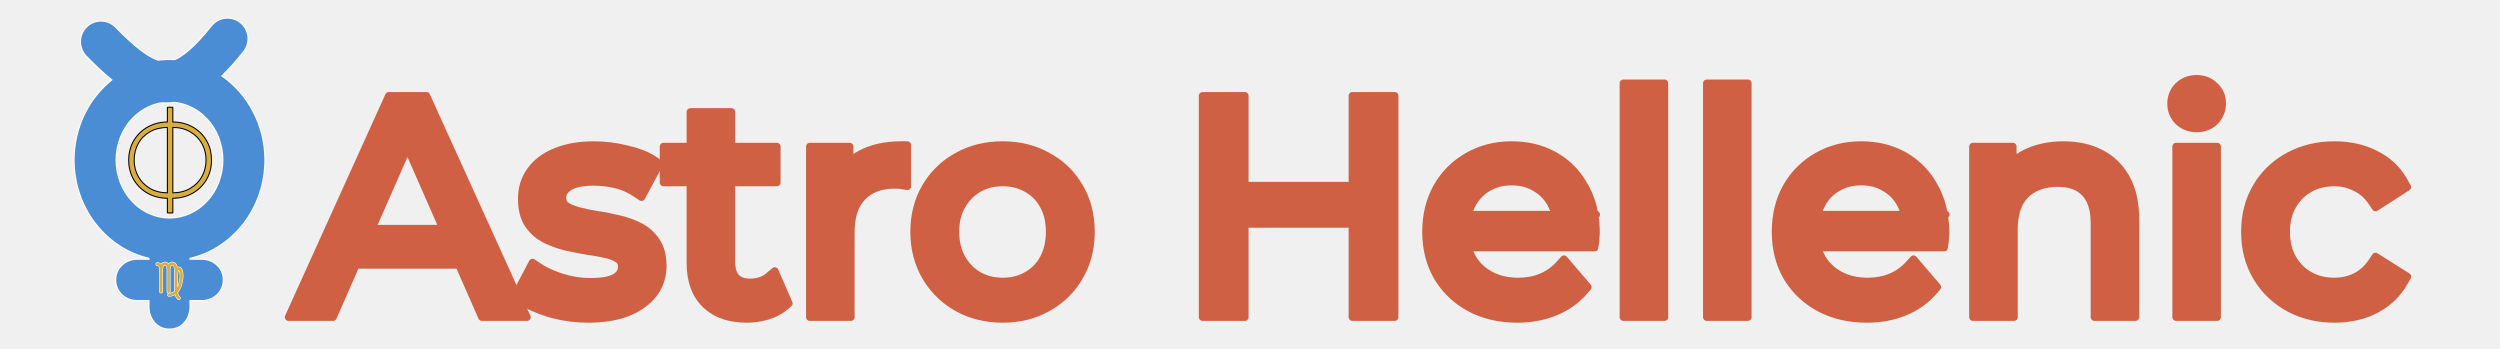
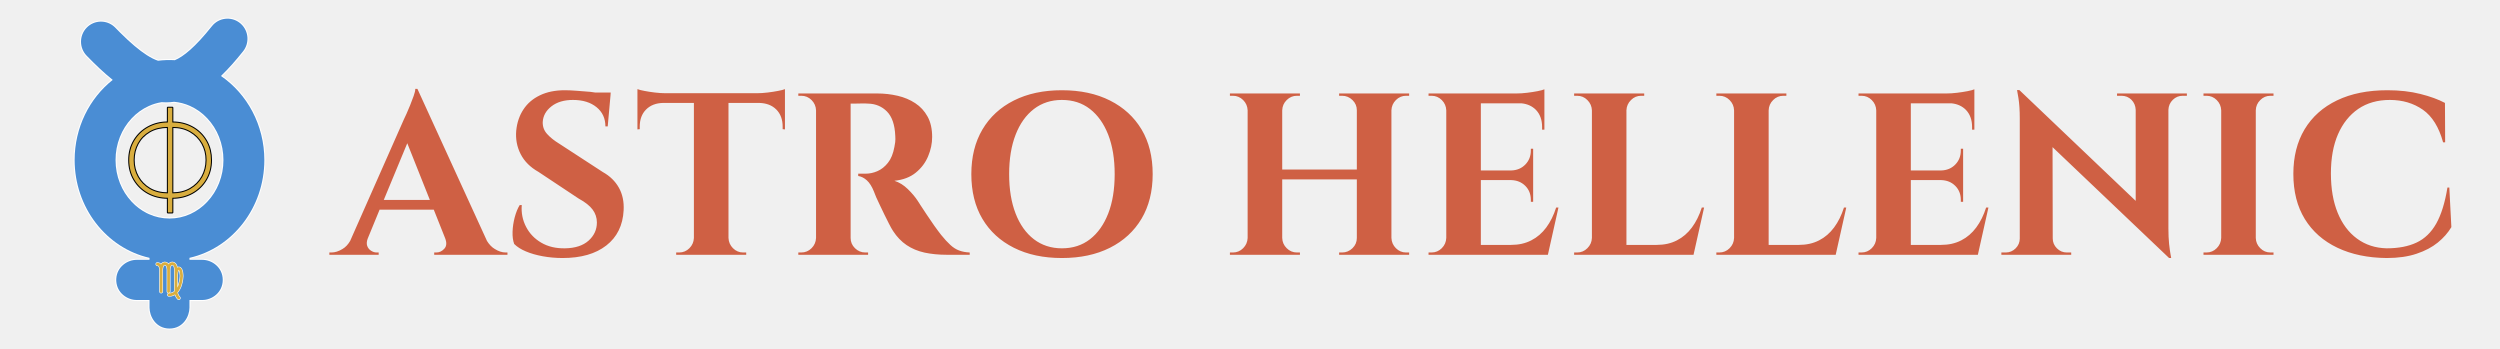
<svg xmlns="http://www.w3.org/2000/svg" fill="none" viewBox="0 0 402 56">
  <g transform="translate(12 3) scale(0.5547) translate(-23 -5.0016)">
    <g fill="#FFFFFF" stroke="#FFFFFF" stroke-width="0.6" stroke-linejoin="round">
      <path d="M66.137 45.987a18 18 0 0 0-1.264-6.69v-.002a17 17 0 0 0-3.416-5.398c-1.457-1.552-3.126-2.745-4.968-3.574l-.002-.001a14.4 14.4 0 0 0-4.644-1.221q-1.124.156-2.285.164a17 17 0 0 1-1.359-.05 14.5 14.5 0 0 0-3.688 1.107v.001c-1.84.829-3.509 2.021-4.97 3.576l-.002-.002a17 17 0 0 0-3.41 5.401h-.002a18 18 0 0 0-1.262 6.69c0 2.34.428 4.586 1.264 6.69h-.002a17 17 0 0 0 3.416 5.4 15.6 15.6 0 0 0 4.286 3.247l.684.328c1.9.856 3.904 1.287 5.987 1.287s4.089-.43 5.985-1.285l.002-.002a15.5 15.5 0 0 0 4.97-3.575l.002-.002a17 17 0 0 0 3.414-5.396 18 18 0 0 0 1.264-6.693m11.863 0c0 13.707-9.14 25.53-21.71 28.35v.575H60c2.897 0 5.938 2.24 5.938 5.824 0 3.593-3.05 5.825-5.938 5.825h-3.71v2.223c0 2.463-1.795 6.05-5.79 6.05-3.993 0-5.79-3.585-5.79-6.05V86.56H41c-2.791 0-5.748-2.09-5.93-5.49l-.008-.334.009-.33c.18-3.394 3.129-5.494 5.93-5.494h3.709v-.576C32.14 71.514 23 59.694 23 45.987c0-9.393 4.293-17.903 11.041-23.237-2.474-1.981-4.976-4.35-7.546-7.002a5.85 5.85 0 0 1 .01-8.144 5.766 5.766 0 0 1 8.063-.2l.218.212 1.343 1.363c3.057 3.047 5.597 5.187 7.784 6.588 1.261.808 2.338 1.325 3.268 1.638a26.6 26.6 0 0 1 4.868-.163c2.499-1.049 5.88-3.76 10.754-9.864a5.77 5.77 0 0 1 8.002-1.003l.238.191.222.197c2.222 2.08 2.46 5.537.565 7.91-2.108 2.64-4.231 5.06-6.41 7.146C73.046 26.829 78 35.898 78 45.987" />
      <path d="M41 79.495h19c.75 0 1.355.556 1.355 1.242s-.606 1.24-1.355 1.24H41c-.747 0-1.355-.555-1.355-1.24 0-.686.608-1.242 1.355-1.242" />
      <path d="M51.706 67.912v20.871c0 .811-.54 1.467-1.206 1.467s-1.206-.656-1.206-1.467V67.912z" />
      <path d="M50.5 21.58c12.656 0 22.917 10.928 22.917 24.408S63.157 70.394 50.5 70.394 27.583 59.468 27.583 45.988 37.843 21.58 50.501 21.58M36.2 61.214c1.861 1.981 4.021 3.533 6.43 4.618a19 19 0 0 0 7.87 1.691c2.731 0 5.38-.568 7.87-1.69a20.1 20.1 0 0 0 6.43-4.619 21.6 21.6 0 0 0 4.334-6.844 22.6 22.6 0 0 0 1.587-8.382 22.6 22.6 0 0 0-1.588-8.382 21.6 21.6 0 0 0-4.334-6.847c-1.858-1.979-4.02-3.532-6.43-4.616a19 19 0 0 0-7.869-1.69c-2.732 0-5.378.568-7.87 1.69-2.409 1.084-4.569 2.637-6.43 4.616a21.6 21.6 0 0 0-4.332 6.847 22.6 22.6 0 0 0-1.587 8.382c0 2.908.533 5.727 1.587 8.382a21.6 21.6 0 0 0 4.333 6.844" />
      <path d="M66.385 10.037a1.184 1.184 0 0 1 1.698-.17c.514.434.588 1.216.166 1.746-6.79 8.503-12.52 13.035-18.715 13.068-6.147.033-12.248-4.383-19.748-12.122a1.267 1.267 0 0 1 .002-1.755 1.183 1.183 0 0 1 1.706.002c7.532 7.772 12.986 11.42 18.028 11.394 4.993-.027 10.087-3.679 16.863-12.163" />
    </g>
    <g fill="#4A8DD4">
      <path d="M66.137 45.987a18 18 0 0 0-1.264-6.69v-.002a17 17 0 0 0-3.416-5.398c-1.457-1.552-3.126-2.745-4.968-3.574l-.002-.001a14.4 14.4 0 0 0-4.644-1.221q-1.124.156-2.285.164a17 17 0 0 1-1.359-.05 14.5 14.5 0 0 0-3.688 1.107v.001c-1.84.829-3.509 2.021-4.97 3.576l-.002-.002a17 17 0 0 0-3.41 5.401h-.002a18 18 0 0 0-1.262 6.69c0 2.34.428 4.586 1.264 6.69h-.002a17 17 0 0 0 3.416 5.4 15.6 15.6 0 0 0 4.286 3.247l.684.328c1.9.856 3.904 1.287 5.987 1.287s4.089-.43 5.985-1.285l.002-.002a15.5 15.5 0 0 0 4.97-3.575l.002-.002a17 17 0 0 0 3.414-5.396 18 18 0 0 0 1.264-6.693m11.863 0c0 13.707-9.14 25.53-21.71 28.35v.575H60c2.897 0 5.938 2.24 5.938 5.824 0 3.593-3.05 5.825-5.938 5.825h-3.71v2.223c0 2.463-1.795 6.05-5.79 6.05-3.993 0-5.79-3.585-5.79-6.05V86.56H41c-2.791 0-5.748-2.09-5.93-5.49l-.008-.334.009-.33c.18-3.394 3.129-5.494 5.93-5.494h3.709v-.576C32.14 71.514 23 59.694 23 45.987c0-9.393 4.293-17.903 11.041-23.237-2.474-1.981-4.976-4.35-7.546-7.002a5.85 5.85 0 0 1 .01-8.144 5.766 5.766 0 0 1 8.063-.2l.218.212 1.343 1.363c3.057 3.047 5.597 5.187 7.784 6.588 1.261.808 2.338 1.325 3.268 1.638a26.6 26.6 0 0 1 4.868-.163c2.499-1.049 5.88-3.76 10.754-9.864a5.77 5.77 0 0 1 8.002-1.003l.238.191.222.197c2.222 2.08 2.46 5.537.565 7.91-2.108 2.64-4.231 5.06-6.41 7.146C73.046 26.829 78 35.898 78 45.987" />
      <path d="M41 79.495h19c.75 0 1.355.556 1.355 1.242s-.606 1.24-1.355 1.24H41c-.747 0-1.355-.555-1.355-1.24 0-.686.608-1.242 1.355-1.242" />
      <path d="M51.706 67.912v20.871c0 .811-.54 1.467-1.206 1.467s-1.206-.656-1.206-1.467V67.912z" />
      <path d="M50.5 21.58c12.656 0 22.917 10.928 22.917 24.408S63.157 70.394 50.5 70.394 27.583 59.468 27.583 45.988 37.843 21.58 50.501 21.58M36.2 61.214c1.861 1.981 4.021 3.533 6.43 4.618a19 19 0 0 0 7.87 1.691c2.731 0 5.38-.568 7.87-1.69a20.1 20.1 0 0 0 6.43-4.619 21.6 21.6 0 0 0 4.334-6.844 22.6 22.6 0 0 0 1.587-8.382 22.6 22.6 0 0 0-1.588-8.382 21.6 21.6 0 0 0-4.334-6.847c-1.858-1.979-4.02-3.532-6.43-4.616a19 19 0 0 0-7.869-1.69c-2.732 0-5.378.568-7.87 1.69-2.409 1.084-4.569 2.637-6.43 4.616a21.6 21.6 0 0 0-4.332 6.847 22.6 22.6 0 0 0-1.587 8.382c0 2.908.533 5.727 1.587 8.382a21.6 21.6 0 0 0 4.333 6.844" />
      <path d="M66.385 10.037a1.184 1.184 0 0 1 1.698-.17c.514.434.588 1.216.166 1.746-6.79 8.503-12.52 13.035-18.715 13.068-6.147.033-12.248-4.383-19.748-12.122a1.267 1.267 0 0 1 .002-1.755 1.183 1.183 0 0 1 1.706.002c7.532 7.772 12.986 11.42 18.028 11.394 4.993-.027 10.087-3.679 16.863-12.163" />
    </g>
    <path d="M51.318 30.828v4.274q3.214.003 5.75 1.396a10.35 10.35 0 0 1 4.001 3.868l.177.31q1.282 2.35 1.281 5.339c0 2.105-.489 3.986-1.472 5.634a10.57 10.57 0 0 1-4.016 3.881v.001q-2.536 1.392-5.72 1.396v4.245h-1.28v-4.245q-3.186-.004-5.722-1.396a10.56 10.56 0 0 1-4.015-3.882c-.983-1.648-1.474-3.529-1.474-5.634q0-3.174 1.488-5.65a10.57 10.57 0 0 1 4.03-3.867q2.55-1.406 5.692-1.396v-4.274zm-1.28 5.555q-3.099.018-5.304 1.293-2.242 1.294-3.432 3.474-1.193 2.184-1.194 4.865 0 2.665 1.222 4.847 1.22 2.183 3.447 3.491h.001q2.227 1.287 5.26 1.294zm1.28 19.264q3.033-.007 5.245-1.294 2.228-1.293 3.448-3.476 1.221-2.198 1.237-4.863.014-2.665-1.208-4.847v-.001q-1.22-2.196-3.463-3.49v-.001q-2.226-1.302-5.259-1.293z" fill="#000000" stroke="#000000" stroke-width="0.6" stroke-linejoin="round" />
    <path d="M51.318 30.828v4.274q3.214.003 5.75 1.396a10.35 10.35 0 0 1 4.001 3.868l.177.31q1.282 2.35 1.281 5.339c0 2.105-.489 3.986-1.472 5.634a10.57 10.57 0 0 1-4.016 3.881v.001q-2.536 1.392-5.72 1.396v4.245h-1.28v-4.245q-3.186-.004-5.722-1.396a10.56 10.56 0 0 1-4.015-3.882c-.983-1.648-1.474-3.529-1.474-5.634q0-3.174 1.488-5.65a10.57 10.57 0 0 1 4.03-3.867q2.55-1.406 5.692-1.396v-4.274zm-1.28 5.555q-3.099.018-5.304 1.293-2.242 1.294-3.432 3.474-1.193 2.184-1.194 4.865 0 2.665 1.222 4.847 1.22 2.183 3.447 3.491h.001q2.227 1.287 5.26 1.294zm1.28 19.264q3.033-.007 5.245-1.294 2.228-1.293 3.448-3.476 1.221-2.198 1.237-4.863.014-2.665-1.208-4.847v-.001q-1.22-2.196-3.463-3.49v-.001q-2.226-1.302-5.259-1.293z" fill="#D9AE3F" />
    <path d="M53.192 86s-.807-.794-.807-1.905v-6.349s0-1.746-1.077-1.746-1.077 1.746-1.077 1.746m0 0v6.35m0-6.35S50.22 76 49.154 76s-1.077 1.746-1.077 1.746m0 6.35v-6.35m0 0s0-1.587-1.077-1.587m5.385 3.492s0-2.222.807-2.222c.808 0 .808 2.222.808 2.222s-.135 5.397-3.635 5.397" stroke="#FFFFFF" stroke-width="1.1" stroke-linecap="round" stroke-linejoin="round" />
    <path d="M53.192 86s-.807-.794-.807-1.905v-6.349s0-1.746-1.077-1.746-1.077 1.746-1.077 1.746m0 0v6.35m0-6.35S50.22 76 49.154 76s-1.077 1.746-1.077 1.746m0 6.35v-6.35m0 0s0-1.587-1.077-1.587m5.385 3.492s0-2.222.807-2.222c.808 0 .808 2.222.808 2.222s-.135 5.397-3.635 5.397" stroke="#D9AE3F" stroke-width="0.8" stroke-linecap="round" stroke-linejoin="round" />
  </g>
-   <path fill="#CF6044" d="M375.409 50.288q-3.888 0-6.96-1.68-3.024-1.68-4.752-4.608t-1.728-6.72 1.728-6.72 4.752-4.56q3.072-1.68 6.96-1.68 3.456 0 6.144 1.392 2.736 1.344 4.224 4.032L382.273 32q-1.248-1.872-3.072-2.736a8.3 8.3 0 0 0-3.84-.912q-2.496 0-4.464 1.104t-3.12 3.12q-1.152 1.968-1.152 4.704t1.152 4.752 3.12 3.12 4.464 1.104q2.064 0 3.84-.864 1.824-.912 3.072-2.784l3.504 2.208q-1.488 2.64-4.224 4.08-2.688 1.392-6.144 1.392" />
-   <path fill="#CF6044" d="M350.915 50V24.56h4.608V50zm2.304-30.336q-1.344 0-2.256-.864-.864-.864-.864-2.112 0-1.296.864-2.16.912-.864 2.256-.864t2.208.864q.912.816.912 2.064 0 1.296-.864 2.208-.864.864-2.256.864" />
-   <path fill="#CF6044" d="M318.243 50V24.56h4.416v6.864l-.72-1.824q1.248-2.496 3.84-3.888t6.048-1.392q3.12 0 5.472 1.2 2.4 1.2 3.744 3.648t1.344 6.192V50h-4.608V35.888q0-3.696-1.824-5.568-1.776-1.872-5.04-1.872-2.448 0-4.272.96t-2.832 2.832q-.96 1.872-.96 4.656V50z" />
-   <path fill="#CF6044" d="M300.18 50.288q-4.08 0-7.2-1.68-3.072-1.68-4.8-4.608-1.68-2.928-1.68-6.72t1.632-6.72q1.68-2.928 4.56-4.56 2.928-1.68 6.576-1.68 3.696 0 6.528 1.632t4.416 4.608q1.632 2.928 1.632 6.864 0 .288-.048.672 0 .384-.048.72H290.1v-3.312h19.248l-1.872 1.152q.048-2.448-1.008-4.368a7.5 7.5 0 0 0-2.928-2.976q-1.824-1.104-4.272-1.104-2.4 0-4.272 1.104-1.872 1.056-2.928 3.024-1.056 1.92-1.056 4.416v.768q0 2.544 1.152 4.56 1.2 1.968 3.312 3.072t4.848 1.104q2.256 0 4.08-.768a8.94 8.94 0 0 0 3.264-2.304l2.544 2.976q-1.728 2.016-4.32 3.072-2.544 1.056-5.712 1.056" />
-   <path fill="#CF6044" d="M275.446 50V14.384h4.608V50z" />
-   <path fill="#CF6044" d="M262.04 50V14.384h4.608V50z" />
-   <path fill="#CF6044" d="M243.977 50.288q-4.08 0-7.2-1.68-3.072-1.68-4.8-4.608-1.68-2.928-1.68-6.72t1.632-6.72q1.68-2.928 4.56-4.56 2.928-1.68 6.576-1.68 3.696 0 6.528 1.632t4.416 4.608q1.632 2.928 1.632 6.864 0 .288-.048.672 0 .384-.048.72h-21.648v-3.312h19.248l-1.872 1.152q.048-2.448-1.008-4.368a7.5 7.5 0 0 0-2.928-2.976q-1.824-1.104-4.272-1.104-2.4 0-4.272 1.104-1.872 1.056-2.928 3.024-1.056 1.92-1.056 4.416v.768q0 2.544 1.152 4.56 1.2 1.968 3.312 3.072t4.848 1.104q2.256 0 4.08-.768a8.94 8.94 0 0 0 3.264-2.304l2.544 2.976q-1.728 2.016-4.32 3.072-2.544 1.056-5.712 1.056" />
-   <path fill="#CF6044" d="M218.464 50V16.4h4.8V50zm-24.096 0V16.4h4.8V50zm4.32-14.976v-4.176h20.208v4.176z" />
-   <path fill="#CF6044" d="M161.233 50.288q-3.84 0-6.816-1.68A12.5 12.5 0 0 1 149.713 44q-1.728-2.976-1.728-6.72 0-3.792 1.728-6.72a12.15 12.15 0 0 1 4.704-4.56q2.976-1.68 6.816-1.68 3.792 0 6.768 1.68 3.024 1.632 4.704 4.56 1.728 2.88 1.728 6.72 0 3.792-1.728 6.72-1.68 2.928-4.704 4.608-2.976 1.68-6.768 1.68m0-4.032q2.448 0 4.368-1.104a7.8 7.8 0 0 0 3.072-3.12q1.104-2.064 1.104-4.752 0-2.736-1.104-4.704a7.8 7.8 0 0 0-3.072-3.12q-1.92-1.104-4.368-1.104t-4.368 1.104-3.072 3.12q-1.152 1.968-1.152 4.704 0 2.688 1.152 4.752 1.152 2.016 3.072 3.12t4.368 1.104" />
-   <path fill="#CF6044" d="M131.212 50V24.56h4.416v6.912l-.432-1.728q1.056-2.64 3.552-4.032t6.144-1.392v4.464a3.5 3.5 0 0 0-.576-.048h-.48q-3.696 0-5.856 2.208t-2.16 6.384V50z" />
-   <path fill="#CF6044" d="M120.073 50.288q-3.84 0-5.952-2.064t-2.112-5.904V18.992h4.608v23.136q0 2.064 1.008 3.168 1.056 1.104 2.976 1.104 2.16 0 3.6-1.2l1.44 3.312q-1.056.912-2.544 1.344-1.44.432-3.024.432m-12.384-21.936V24.56h16.224v3.792z" />
-   <path fill="#CF6044" d="M94.586 50.288q-3.168 0-6.048-.864-2.832-.864-4.464-2.112l1.92-3.648q1.632 1.104 4.032 1.872t4.896.768q3.216 0 4.608-.912 1.44-.912 1.44-2.544 0-1.2-.864-1.872t-2.304-1.008a32 32 0 0 0-3.12-.576 66 66 0 0 1-3.456-.672 15.4 15.4 0 0 1-3.168-1.152 6.25 6.25 0 0 1-2.304-2.064q-.864-1.344-.864-3.552 0-2.304 1.296-4.032t3.648-2.64q2.4-.96 5.664-.96 2.496 0 5.04.624 2.592.576 4.224 1.68l-1.968 3.648q-1.728-1.152-3.6-1.584a16.6 16.6 0 0 0-3.744-.432q-3.024 0-4.512 1.008-1.488.96-1.488 2.496 0 1.296.864 2.016.912.672 2.304 1.056 1.44.384 3.168.672 1.728.24 3.456.672 1.728.384 3.12 1.104a5.87 5.87 0 0 1 2.304 2.016q.912 1.296.912 3.456 0 2.304-1.344 3.984t-3.792 2.64q-2.448.912-5.856.912" />
-   <path fill="#CF6044" d="m47.952 50 15.216-33.6h4.752L83.184 50h-5.04L64.56 19.088h1.92L52.896 50zm6.48-8.4 1.296-3.84H74.64l1.392 3.84z" />
-   <path fill="#CF6044" stroke="#CF6044" stroke-width="1.2" stroke-linejoin="round" d="M366.625 37.28q0-2.565 1.013-4.455l.139-.249q1.08-1.89 2.877-2.978l.243-.142q1.968-1.104 4.464-1.104l.512.014a8.2 8.2 0 0 1 3.328.898q1.71.81 2.914 2.506l.158.23 3.504-2.256q-1.488-2.688-4.224-4.032-2.52-1.305-5.715-1.387l-.429-.005q-3.888 0-6.96 1.68-3.024 1.632-4.752 4.56l-.209.37q-1.519 2.795-1.519 6.35l.007.471q.1 3.505 1.721 6.249 1.728 2.928 4.752 4.608 2.88 1.575 6.478 1.673l.482.007q3.24 0 5.805-1.223l.339-.168q2.736-1.44 4.224-4.08l-3.504-2.209q-1.248 1.872-3.072 2.784a8.66 8.66 0 0 1-3.84.864v-1c1.23 0 2.358-.256 3.398-.76 1.042-.523 1.938-1.326 2.682-2.442l.54-.812 5.135 3.236-.468.829c-1.088 1.93-2.639 3.427-4.629 4.474l-.006.003c-1.953 1.011-4.163 1.504-6.604 1.504-2.569 0-4.917-.521-7.022-1.583l-.417-.22-.006-.003c-2.033-1.13-3.668-2.66-4.89-4.584l-.238-.39c-1.253-2.123-1.867-4.542-1.867-7.228s.614-5.105 1.867-7.228c1.245-2.11 2.964-3.758 5.139-4.932 2.209-1.207 4.695-1.8 7.434-1.8 2.433 0 4.636.49 6.584 1.494a10.5 10.5 0 0 1 4.449 4.082l.21.364.453.818-5.118 3.296-.546-.82c-.697-1.045-1.523-1.798-2.476-2.291l-.192-.095-.014-.007-.015-.008a7.3 7.3 0 0 0-3.383-.801c-1.511 0-2.827.333-3.974.976-1.149.645-2.061 1.553-2.741 2.744l-.005.01c-.662 1.13-1.016 2.516-1.016 4.198l.004.312c.038 1.441.346 2.674.895 3.723l.122.221c.638 1.117 1.478 1.985 2.528 2.62l.213.124c1.147.644 2.463.976 3.974.976v1l-.31-.004q-2.155-.06-3.905-.966l-.249-.134a8.1 8.1 0 0 1-2.973-2.872l-.147-.248q-1.08-1.89-1.147-4.413z" />
-   <path fill="#CF6044" stroke="#CF6044" stroke-width="1.2" stroke-linejoin="round" d="M350.915 24.56V50h4.607V24.56zm5.424-7.968q0-1.248-.912-2.064-.756-.756-1.879-.85l-.329-.014q-1.344 0-2.256.864-.864.865-.864 2.16l.013.306q.095 1.05.851 1.806a3.1 3.1 0 0 0 1.927.85l.329.014q1.392 0 2.256-.864.864-.912.864-2.208M356.522 51h-6.607V23.56h6.607zm.817-34.408c0 1.11-.38 2.095-1.138 2.895l-.019.02c-.79.79-1.81 1.157-2.963 1.157-1.062 0-2.011-.328-2.79-.999l-.154-.139-.019-.02c-.768-.767-1.157-1.727-1.157-2.817 0-1.112.381-2.092 1.157-2.868l.019-.02c.808-.764 1.812-1.137 2.944-1.137 1.113 0 2.098.362 2.875 1.12.824.737 1.245 1.698 1.245 2.808" />
-   <path fill="#CF6044" stroke="#CF6044" stroke-width="1.2" stroke-linejoin="round" d="M342.387 35.36q0-3.744-1.344-6.192t-3.744-3.648q-2.205-1.125-5.085-1.196l-.387-.004q-3.456 0-6.048 1.392l-.319.179q-1.715.999-2.801 2.513V24.56h-4.416V50h4.608V36.897q0-2.61.843-4.42l.117-.237q.945-1.755 2.607-2.709l.225-.123q1.824-.96 4.272-.96l.402.007q2.973.11 4.638 1.865l-.726.688c-.947-1-2.335-1.56-4.314-1.56-1.5 0-2.759.293-3.807.845-1.028.541-1.827 1.334-2.407 2.403l-.1.204c-.485 1.04-.75 2.36-.75 3.997V51h-6.608V23.56h6.416v2.354a11 11 0 0 1 1.647-1.083c1.897-1.019 4.081-1.51 6.521-1.51 2.21 0 4.195.424 5.927 1.308h-.001c1.674.839 3.003 2.089 3.976 3.724l.191.333c1 1.822 1.467 4.065 1.467 6.674V51h-6.608V35.888c0-2.168-.501-3.677-1.363-4.677l-.177-.193-.01-.01.726-.688q1.824 1.872 1.824 5.568V50h4.608z" />
-   <path fill="#CF6044" stroke="#CF6044" stroke-width="1.2" stroke-linejoin="round" d="M285.5 37.28c0-2.675.577-5.087 1.759-7.207l.006-.01c1.207-2.105 2.855-3.755 4.934-4.933 2.115-1.212 4.479-1.81 7.07-1.81 2.452 0 4.673.509 6.637 1.55l.39.216c2.05 1.181 3.649 2.851 4.79 4.987.75 1.345 1.255 2.825 1.524 4.43h.272l-.249.153a18 18 0 0 1 .212 2.768l-.015.384a7 7 0 0 1-.037.368q-.003.404-.055.781l-.123.86h-20.31q.25.926.714 1.743c.702 1.15 1.668 2.05 2.92 2.706 1.246.65 2.699.99 4.385.99v1q-2.565 0-4.581-.97l-.266-.134q-2.112-1.104-3.313-3.072a8.7 8.7 0 0 1-1.072-3.264h20.656l.036-.348a6 6 0 0 0 .012-.372q.024-.192.036-.36l.013-.312q0-3.937-1.633-6.864-1.485-2.79-4.066-4.399l-.35-.209q-2.655-1.53-6.069-1.626l-.458-.006q-3.649 0-6.577 1.68l-.355.209q-2.63 1.605-4.204 4.35-1.632 2.93-1.633 6.721l.007.471q.099 3.505 1.674 6.249 1.728 2.928 4.799 4.608 2.925 1.575 6.694 1.673l.507.007q3.168 0 5.712-1.056 2.59-1.055 4.319-3.072l-2.544-2.976a8.94 8.94 0 0 1-3.264 2.304q-1.824.768-4.08.768v-1c1.389 0 2.615-.236 3.693-.69l.007-.004a7.94 7.94 0 0 0 2.904-2.05l.762-.841 3.283 3.839.555.651-.556.65c-1.262 1.471-2.835 2.587-4.702 3.347h-.001c-1.833.759-3.867 1.13-6.088 1.13-2.861 0-5.429-.59-7.675-1.8l-.005-.003c-2.063-1.128-3.717-2.659-4.942-4.586l-.24-.391-.007-.01c-1.216-2.121-1.812-4.537-1.812-7.218m14.072-9.068q2.258.065 3.968 1.1a7.5 7.5 0 0 1 2.929 2.976q.8 1.456.966 3.216h-16.352q.202-1.743.985-3.168 1.056-1.968 2.928-3.024 1.873-1.104 4.273-1.104zm-.303.996c-1.441 0-2.687.33-3.765.966l-.008.005-.009.004c-1.076.607-1.92 1.474-2.538 2.626l-.005.01a7.3 7.3 0 0 0-.662 1.685h13.977a7 7 0 0 0-.667-1.734 6.5 6.5 0 0 0-2.543-2.587l-.013-.007-.014-.008c-1.037-.628-2.277-.96-3.753-.96" />
-   <path fill="#CF6044" stroke="#CF6044" stroke-width="1.2" stroke-linejoin="round" d="M275.446 14.384V50h4.608V14.384zM281.054 51h-6.608V13.384h6.608z" />
-   <path fill="#CF6044" stroke="#CF6044" stroke-width="1.2" stroke-linejoin="round" d="M262.04 14.384V50h4.607V14.384zM267.647 51h-6.607V13.384h6.607z" />
-   <path fill="#CF6044" stroke="#CF6044" stroke-width="1.2" stroke-linejoin="round" d="M229.297 37.28c0-2.675.577-5.087 1.759-7.207l.006-.01c1.207-2.105 2.855-3.755 4.934-4.933 2.115-1.212 4.479-1.81 7.069-1.81 2.453 0 4.674.509 6.638 1.55l.39.216c2.05 1.181 3.649 2.851 4.79 4.987.749 1.345 1.254 2.825 1.524 4.43h.272l-.249.153a18 18 0 0 1 .212 2.768l-.015.384a9 9 0 0 1-.037.368q-.003.404-.055.781l-.123.86h-20.31q.25.926.713 1.743c.703 1.15 1.669 2.05 2.921 2.706 1.245.65 2.698.99 4.385.99v1q-2.565 0-4.581-.97l-.267-.134q-2.112-1.104-3.312-3.072a8.7 8.7 0 0 1-1.072-3.264h20.656l.036-.348a6 6 0 0 0 .012-.372q.024-.192.036-.36l.013-.312q0-3.937-1.633-6.864-1.485-2.79-4.067-4.399l-.349-.209q-2.655-1.53-6.07-1.626l-.458-.006q-3.648 0-6.576 1.68l-.355.209q-2.63 1.605-4.204 4.35-1.632 2.93-1.633 6.721l.007.471q.098 3.505 1.674 6.249 1.727 2.928 4.799 4.608 2.925 1.575 6.694 1.673l.507.007q3.167 0 5.711-1.056 2.592-1.055 4.32-3.072l-2.544-2.976a8.94 8.94 0 0 1-3.264 2.304q-1.824.768-4.08.768v-1c1.389 0 2.615-.236 3.692-.69l.008-.004a7.94 7.94 0 0 0 2.904-2.05l.762-.841 3.283 3.839.555.651-.556.65c-1.262 1.471-2.835 2.587-4.703 3.347h-.001c-1.832.759-3.866 1.13-6.087 1.13-2.861 0-5.429-.59-7.675-1.8l-.005-.003c-2.064-1.128-3.717-2.659-4.943-4.586l-.239-.391-.007-.01c-1.217-2.121-1.812-4.537-1.812-7.218m14.072-9.068q2.258.065 3.968 1.1a7.5 7.5 0 0 1 2.929 2.976q.8 1.456.965 3.216H234.88q.202-1.743.985-3.168 1.056-1.968 2.928-3.024 1.872-1.104 4.272-1.104zm-.304.996c-1.44 0-2.686.33-3.764.966l-.008.005-.009.004c-1.076.607-1.92 1.474-2.538 2.626l-.005.01a7.2 7.2 0 0 0-.662 1.685h13.977a7 7 0 0 0-.667-1.734 6.5 6.5 0 0 0-2.543-2.587l-.013-.007-.014-.008c-1.037-.628-2.277-.96-3.754-.96" />
-   <path fill="#CF6044" stroke="#CF6044" stroke-width="1.2" stroke-linejoin="round" d="M199.168 16.4h-4.8V50h4.8V35.024h19.296V50h4.8V16.4h-4.8v14.448h-19.296zM224.264 51h-6.8V36.024h-17.296V51h-6.8V15.4h6.8v14.448h17.296V15.4h6.8z" />
-   <path fill="#CF6044" stroke="#CF6044" stroke-width="1.2" stroke-linejoin="round" d="M174.433 37.28q0-3.84-1.728-6.72-1.68-2.928-4.704-4.56-2.79-1.575-6.298-1.674l-.471-.006q-3.839 0-6.815 1.68a12.15 12.15 0 0 0-4.704 4.56l-.209.37q-1.52 2.795-1.52 6.35l.007.465q.102 3.465 1.722 6.255a12.5 12.5 0 0 0 4.704 4.608q2.79 1.575 6.339 1.673l.476.007q3.792 0 6.769-1.68 3.024-1.68 4.704-4.608 1.62-2.745 1.721-6.249zm-5.657 0c0-1.583-.299-2.905-.86-3.999l-.115-.216-.005-.008a6.8 6.8 0 0 0-2.685-2.729l-.008-.005c-1.113-.64-2.395-.971-3.871-.971s-2.756.331-3.869.971c-1.118.643-2.018 1.552-2.702 2.75l-.005.008c-.662 1.13-1.015 2.517-1.015 4.2l.004.305c.041 1.511.387 2.82 1.016 3.95.642 1.123 1.472 1.991 2.495 2.625l.207.124c1.113.64 2.394.97 3.869.97v1q-2.294 0-4.126-.969l-.241-.134q-1.8-1.035-2.926-2.872l-.146-.248q-1.08-1.935-1.147-4.419l-.005-.333q0-2.565 1.012-4.455l.14-.249q1.08-1.89 2.835-2.978l.237-.142q1.92-1.104 4.367-1.104t4.369 1.104a7.8 7.8 0 0 1 3.072 3.12q1.103 1.968 1.103 4.704l-.004.333q-.064 2.485-1.099 4.42a7.8 7.8 0 0 1-3.072 3.12q-1.92 1.103-4.369 1.103v-1c1.476 0 2.758-.331 3.871-.97l.008-.006a6.8 6.8 0 0 0 2.685-2.728c.644-1.209.98-2.624.98-4.272m6.65.5c-.072 2.482-.684 4.73-1.855 6.717-1.213 2.114-2.914 3.78-5.085 4.985h-.001c-2.148 1.21-4.574 1.806-7.253 1.806-2.71 0-5.155-.595-7.307-1.81a13.5 13.5 0 0 1-4.835-4.58l-.238-.39-.004-.006c-1.248-2.15-1.864-4.566-1.864-7.222 0-2.685.615-5.105 1.868-7.228a13.15 13.15 0 0 1 5.084-4.929c2.149-1.21 4.59-1.803 7.296-1.803 2.681 0 5.11.595 7.26 1.809h-.001c2.164 1.171 3.861 2.813 5.071 4.917 1.258 2.096 1.871 4.52 1.871 7.234z" />
-   <path fill="#CF6044" stroke="#CF6044" stroke-width="1.2" stroke-linejoin="round" d="M131.212 24.56V50h4.607V37.328q0-3.916 1.899-6.1l.261-.284q2.026-2.07 5.401-2.2l.456-.008h.479q.288 0 .577.048V24.32q-3.648 0-6.144 1.392l-.307.179a7.74 7.74 0 0 0-2.813 2.934V24.56zm5.416 1.43a9.3 9.3 0 0 1 1.633-1.151c1.848-1.031 4.074-1.519 6.631-1.519h1v6.645l-1.164-.195a3 3 0 0 0-.207-.026l-.206-.008h-.479c-2.252 0-3.926.665-5.142 1.908-1.2 1.227-1.875 3.068-1.875 5.684V51h-6.607V23.56h6.416z" />
-   <path fill="#CF6044" stroke="#CF6044" stroke-width="1.2" stroke-linejoin="round" d="M116.617 42.128V28.352h7.296V24.56h-7.296v-5.568h-4.608v5.568h-4.321v3.792h4.321V42.32l.008.473q.124 3.495 2.104 5.43 1.98 1.936 5.479 2.057l.472.008q1.584 0 3.025-.432 1.488-.432 2.544-1.344l-1.44-3.312q-1.44 1.2-3.6 1.2v-1c1.243 0 2.206-.34 2.96-.968l1.025-.855 2.266 5.211-.558.48c-.824.712-1.804 1.224-2.919 1.547a11.5 11.5 0 0 1-3.303.473c-2.568 0-4.72-.65-6.335-2.057l-.315-.291c-1.654-1.616-2.413-3.875-2.413-6.62V29.352h-4.321V23.56h4.321v-5.568h6.608v5.568h7.296v5.792h-7.296v12.776l.014.437c.062.966.335 1.614.722 2.044.469.488 1.17.791 2.248.791v1l-.237-.005q-1.749-.065-2.739-1.1-.945-1.034-1.004-2.913z" />
-   <path fill="#CF6044" stroke="#CF6044" stroke-width="1.2" stroke-linejoin="round" d="m85.629 42.21.925.626c.867.586 1.934 1.11 3.215 1.56l.562.188q2.252.72 4.59.72v1q-2.183 0-4.294-.588l-.602-.18q-2.4-.768-4.03-1.872l-1.92 3.648q1.63 1.248 4.463 2.112 2.52.756 5.26.85l.788.014q3.408 0 5.855-.912 2.295-.9 3.621-2.433l.171-.207q1.26-1.575 1.339-3.699l.006-.285q0-2.16-.912-3.456a5.8 5.8 0 0 0-1.953-1.827l-.351-.189q-1.218-.63-2.693-1.003l-.427-.101a33 33 0 0 0-3.456-.672 36 36 0 0 1-2.43-.486l-.738-.186q-1.218-.336-2.068-.892l-.236-.164q-.756-.63-.851-1.7l-.013-.316q0-1.536 1.487-2.496 1.49-1.008 4.513-1.008l.468.007a16.7 16.7 0 0 1 3.276.425q1.872.433 3.6 1.585l1.968-3.649q-1.632-1.104-4.224-1.68a21.3 21.3 0 0 0-4.415-.614l-.625-.01q-3.264 0-5.664.96l-.29.117q-2.143.903-3.358 2.523-1.296 1.728-1.296 4.032l.013.538q.095 1.838.85 3.014a6.25 6.25 0 0 0 2.305 2.064q1.44.72 3.168 1.152a66 66 0 0 0 3.456.672 32 32 0 0 1 3.12.576q1.44.336 2.303 1.008.864.671.865 1.872 0 1.631-1.44 2.544-1.392.912-4.608.912v-1c2.101 0 3.387-.308 4.06-.748l.006-.004.007-.005c.686-.435.975-.972.975-1.7 0-.46-.131-.76-.37-.989l-.108-.092c-.43-.334-1.052-.622-1.918-.825h-.007a29 29 0 0 0-2.2-.435l-.823-.123-.013-.002-.013-.003a67 67 0 0 1-2.632-.493l-.877-.189-.026-.006a16.7 16.7 0 0 1-2.981-1.04l-.392-.187-.011-.006-.012-.007a7.3 7.3 0 0 1-2.402-2.023l-.268-.375-.004-.007c-.712-1.108-1.023-2.5-1.023-4.093 0-1.737.493-3.295 1.496-4.632.994-1.325 2.374-2.308 4.087-2.972 1.742-.695 3.758-1.028 6.025-1.028q2.623 0 5.278.653c1.689.377 3.137.925 4.314 1.67l.232.153.749.507-2.919 5.41-.913-.608c-1.059-.707-2.149-1.184-3.27-1.443a15.6 15.6 0 0 0-3.519-.406c-1.938 0-3.203.33-3.951.836l-.01.007-.008.006c-.758.488-1.03 1.027-1.03 1.655l.008.22c.04.476.214.783.475 1.008.483.35 1.123.652 1.95.88q1.383.369 3.066.65 1.77.246 3.534.688 1.825.406 3.337 1.186a6.87 6.87 0 0 1 2.677 2.35c.753 1.08 1.08 2.447 1.08 4.01l-.006.325c-.06 1.614-.575 3.055-1.557 4.283-1.028 1.284-2.449 2.257-4.208 2.947l-.008.003-.008.003c-1.772.66-3.848.975-6.205.975q-2.894 0-5.574-.693l-.761-.213-.005-.001c-1.834-.56-3.362-1.253-4.547-2.103l-.232-.172-.671-.512z" />
-   <path fill="#CF6044" stroke="#CF6044" stroke-width="1.2" stroke-linejoin="round" d="M68.565 15.4 84.736 51h-7.245L73.8 42.6H57.24L53.55 51H46.4l15.856-35.013.266-.587zm-5.397 1L47.952 50h4.945l3.69-8.4h17.865l3.692 8.4h5.04L67.92 16.4zm9.597 21.36h-14.49l7.244-16.487zm-12.958-1h11.426L65.52 23.758z" />
+   <path fill="#CF6044" d="M67.12 14.29 78.31 38.75Q78.86 39.63 79.57 40.04Q80.46 40.6 81.31 40.6H81.6V40.97H69.82V40.6H70.16Q70.9 40.6 71.45 39.99Q72.01 39.38 71.56 38.26L69.75 33.71H61.04L59.11 38.41Q58.89 39.04 59.04 39.52Q59.22 40.04 59.67 40.32Q60.11 40.6 60.56 40.6H60.89V40.97H52.96V40.6H53.3Q54.15 40.6 55.07 40.04Q55.78 39.63 56.3 38.75L64.97 19.14Q65.08 18.92 65.36 18.31Q65.63 17.7 65.95 16.92Q66.26 16.14 66.52 15.42Q66.78 14.7 66.78 14.29ZM61.71 32.15H69.12L65.49 23.03ZM90.83 14.51Q91.57 14.51 92.66 14.59Q93.76 14.66 94.94 14.77Q95.35 14.85 95.72 14.88H98.2L98.17 15.33Q98.17 15.33 98.17 15.33L97.72 20.33H97.35Q97.35 18.4 95.93 17.24Q94.5 16.07 92.13 16.07Q89.98 16.07 88.66 17.11Q87.35 18.14 87.27 19.63Q87.24 20.74 87.98 21.55Q88.72 22.37 89.87 23.07L96.94 27.67Q98.65 28.63 99.52 30.19Q100.39 31.74 100.28 33.82Q100.09 37.45 97.5 39.47Q94.91 41.49 90.46 41.49Q88.83 41.49 87.29 41.21Q85.75 40.93 84.57 40.43Q83.38 39.93 82.68 39.23Q82.38 38.41 82.42 37.26Q82.46 36.11 82.77 34.93Q83.09 33.74 83.57 32.97H83.9Q83.75 34.85 84.59 36.47Q85.42 38.08 87.03 39.02Q88.64 39.97 90.87 39.93Q93.31 39.89 94.65 38.69Q95.98 37.49 95.98 35.78Q95.98 34.63 95.3 33.71Q94.61 32.78 93.05 31.93L86.57 27.63Q84.61 26.52 83.72 24.78Q82.83 23.03 83.01 21Q83.2 19.07 84.16 17.61Q85.12 16.14 86.81 15.33Q88.5 14.51 90.83 14.51ZM126.22 14.33V20.81L125.85 20.77V20.37Q125.85 18.63 124.83 17.61Q123.81 16.59 122.07 16.55H117.14V38.26Q117.18 39.23 117.86 39.91Q118.55 40.6 119.51 40.6H119.99V40.97H108.73V40.6H109.21Q110.17 40.6 110.86 39.91Q111.54 39.23 111.58 38.26V16.55H106.62Q104.91 16.59 103.89 17.61Q102.87 18.63 102.87 20.37V20.77L102.5 20.81V14.33Q102.87 14.48 103.63 14.62Q104.39 14.77 105.32 14.88Q106.24 14.99 107.02 14.99H121.7Q122.51 14.99 123.42 14.88Q124.33 14.77 125.1 14.62Q125.88 14.48 126.22 14.33ZM131.22 38.26V17.74Q131.18 16.77 130.5 16.09Q129.81 15.4 128.85 15.4H128.37V15.03H141.07Q142.74 15.03 144.34 15.4Q145.93 15.77 147.17 16.59Q148.41 17.4 149.15 18.74Q149.89 20.07 149.89 22.03Q149.89 23.59 149.24 25.13Q148.6 26.67 147.26 27.76Q145.93 28.85 143.82 29.07Q145 29.45 145.98 30.41Q146.97 31.37 147.6 32.34Q147.63 32.41 148.02 33Q148.41 33.6 148.99 34.47Q149.56 35.34 150.19 36.23Q150.82 37.12 151.34 37.78Q152.15 38.78 152.82 39.39Q153.49 40.01 154.23 40.28Q154.97 40.56 155.93 40.6V40.97H152.3Q150.3 40.97 148.67 40.62Q147.04 40.26 145.78 39.41Q144.52 38.56 143.59 37.12Q143.3 36.67 142.95 35.98Q142.59 35.3 142.22 34.52Q141.85 33.74 141.5 33.02Q141.15 32.3 140.89 31.71Q140.63 31.11 140.52 30.78Q140.04 29.59 139.39 29Q138.74 28.41 138 28.3V27.93H139.15Q140.15 27.93 141.09 27.52Q142.04 27.11 142.78 26.18Q143.52 25.26 143.82 23.63Q143.89 23.29 143.95 22.85Q144 22.4 143.96 21.85Q143.85 19.18 142.63 17.94Q141.41 16.7 139.59 16.66Q139.07 16.62 138.46 16.64Q137.85 16.66 137.37 16.66H136.78V38.26Q136.78 39.23 137.48 39.91Q138.18 40.6 139.15 40.6H139.59V40.97H128.37V40.6H128.85Q129.81 40.6 130.5 39.91Q131.18 39.23 131.22 38.26ZM170.75 14.51Q175.2 14.51 178.48 16.16Q181.76 17.81 183.56 20.81Q185.35 23.81 185.35 28Q185.35 32.15 183.56 35.17Q181.76 38.19 178.48 39.84Q175.2 41.49 170.75 41.49Q166.31 41.49 163.03 39.84Q159.75 38.19 157.97 35.19Q156.19 32.19 156.19 28Q156.19 23.85 157.97 20.83Q159.75 17.81 163.03 16.16Q166.31 14.51 170.75 14.51ZM170.75 39.93Q173.39 39.93 175.27 38.47Q177.16 37 178.2 34.34Q179.24 31.67 179.24 28Q179.24 24.33 178.2 21.66Q177.16 19 175.27 17.53Q173.39 16.07 170.75 16.07Q168.16 16.07 166.25 17.53Q164.34 19 163.31 21.66Q162.27 24.33 162.27 28Q162.27 31.67 163.31 34.34Q164.34 37 166.25 38.47Q168.16 39.93 170.75 39.93ZM200.62 38.26V17.74Q200.58 16.77 199.9 16.09Q199.21 15.4 198.25 15.4H197.77V15.03H209.03V15.4H208.55Q207.59 15.4 206.9 16.09Q206.21 16.77 206.18 17.74V27.26H218.18V17.74Q218.18 16.77 217.48 16.09Q216.77 15.4 215.81 15.4H215.33V15.03H226.59V15.4H226.11Q225.15 15.4 224.46 16.09Q223.78 16.77 223.74 17.74V38.26Q223.78 39.23 224.46 39.91Q225.15 40.6 226.11 40.6H226.59V40.97H215.33V40.6H215.81Q216.77 40.6 217.48 39.91Q218.18 39.23 218.18 38.26V28.85H206.18V38.26Q206.21 39.23 206.9 39.91Q207.59 40.6 208.55 40.6H209.03V40.97H197.77V40.6H198.25Q199.21 40.6 199.9 39.91Q200.58 39.23 200.62 38.26ZM250.6 33.37 248.9 40.97H229.71V40.6H230.19Q231.15 40.6 231.84 39.91Q232.52 39.23 232.56 38.26V17.74Q232.52 16.77 231.84 16.09Q231.15 15.4 230.19 15.4H229.71V15.03H243.82Q244.64 15.03 245.55 14.92Q246.45 14.81 247.23 14.66Q248.01 14.51 248.34 14.36V20.85H247.97V20.4Q247.97 18.7 246.97 17.66Q246.08 16.77 244.71 16.62H238.12V27.41H243.01Q244.38 27.37 245.27 26.46Q246.16 25.55 246.16 24.18V23.92H246.53V32.45H246.16V32.15Q246.16 30.78 245.27 29.89Q244.38 29 243.01 28.96H238.12V39.38H242.97Q244.82 39.38 246.23 38.65Q247.64 37.93 248.64 36.58Q249.64 35.23 250.23 33.37ZM274.02 33.37 272.32 40.97H253.12V40.6H253.6Q254.57 40.6 255.25 39.91Q255.94 39.23 255.98 38.26V17.74Q255.94 16.77 255.25 16.09Q254.57 15.4 253.6 15.4H253.12V15.03H264.39V15.4H263.91Q262.94 15.4 262.26 16.09Q261.57 16.77 261.53 17.74V39.38H266.39Q268.24 39.38 269.65 38.65Q271.06 37.93 272.06 36.58Q273.06 35.23 273.65 33.37ZM296.88 33.37 295.18 40.97H275.99V40.6H276.47Q277.43 40.6 278.12 39.91Q278.8 39.23 278.84 38.26V17.74Q278.8 16.77 278.12 16.09Q277.43 15.4 276.47 15.4H275.99V15.03H287.25V15.4H286.77Q285.8 15.4 285.12 16.09Q284.43 16.77 284.4 17.74V39.38H289.25Q291.1 39.38 292.51 38.65Q293.92 37.93 294.92 36.58Q295.92 35.23 296.51 33.37ZM319.74 33.37 318.04 40.97H298.85V40.6H299.33Q300.29 40.6 300.98 39.91Q301.66 39.23 301.7 38.26V17.74Q301.66 16.77 300.98 16.09Q300.29 15.4 299.33 15.4H298.85V15.03H312.96Q313.78 15.03 314.69 14.92Q315.59 14.81 316.37 14.66Q317.15 14.51 317.48 14.36V20.85H317.11V20.4Q317.11 18.7 316.11 17.66Q315.22 16.77 313.85 16.62H307.26V27.41H312.15Q313.52 27.37 314.41 26.46Q315.3 25.55 315.3 24.18V23.92H315.67V32.45H315.3V32.15Q315.3 30.78 314.41 29.89Q313.52 29 312.15 28.96H307.26V39.38H312.11Q313.96 39.38 315.37 38.65Q316.78 37.93 317.78 36.58Q318.78 35.23 319.37 33.37ZM324.71 14.48 343.42 32.3V17.66Q343.38 16.7 342.74 16.05Q342.09 15.4 341.12 15.4H340.42V15.03H351.65V15.4H350.98Q350.05 15.4 349.39 16.05Q348.72 16.7 348.68 17.66V36.74Q348.68 38.12 348.79 39.21Q348.91 40.3 349.02 40.89L349.13 41.49H348.79L330.05 23.66L330.08 38.34Q330.08 39.26 330.75 39.93Q331.42 40.6 332.34 40.6H333.05V40.97H321.82V40.6H322.52Q323.45 40.6 324.12 39.93Q324.78 39.26 324.78 38.34V19.11Q324.78 17.03 324.56 15.74L324.34 14.48ZM357.17 38.26V17.74Q357.13 16.77 356.45 16.09Q355.76 15.4 354.8 15.4H354.32V15.03H365.58V15.4H365.1Q364.13 15.4 363.45 16.09Q362.76 16.77 362.73 17.74V38.26Q362.76 39.23 363.45 39.91Q364.13 40.6 365.1 40.6H365.58V40.97H354.32V40.6H354.8Q355.76 40.6 356.45 39.91Q357.13 39.23 357.17 38.26ZM393.85 30.15 394.18 36.52Q393.37 37.89 392 39Q390.63 40.12 388.59 40.8Q386.55 41.49 383.77 41.49Q379.25 41.45 375.86 39.84Q372.47 38.23 370.62 35.23Q368.77 32.22 368.77 27.96Q368.77 23.81 370.58 20.79Q372.4 17.77 375.79 16.14Q379.18 14.51 383.88 14.51Q386.85 14.51 389.2 15.11Q391.55 15.7 393.15 16.55L393.18 22.89H392.85Q391.85 19.22 389.59 17.64Q387.33 16.07 384.29 16.07Q381.33 16.07 379.21 17.51Q377.1 18.96 375.95 21.59Q374.81 24.22 374.81 27.89Q374.81 31.56 375.9 34.22Q376.99 36.89 379.01 38.37Q381.03 39.86 383.77 39.93Q386.63 39.93 388.59 39Q390.55 38.08 391.76 35.93Q392.96 33.78 393.55 30.15Z" />
</svg>
